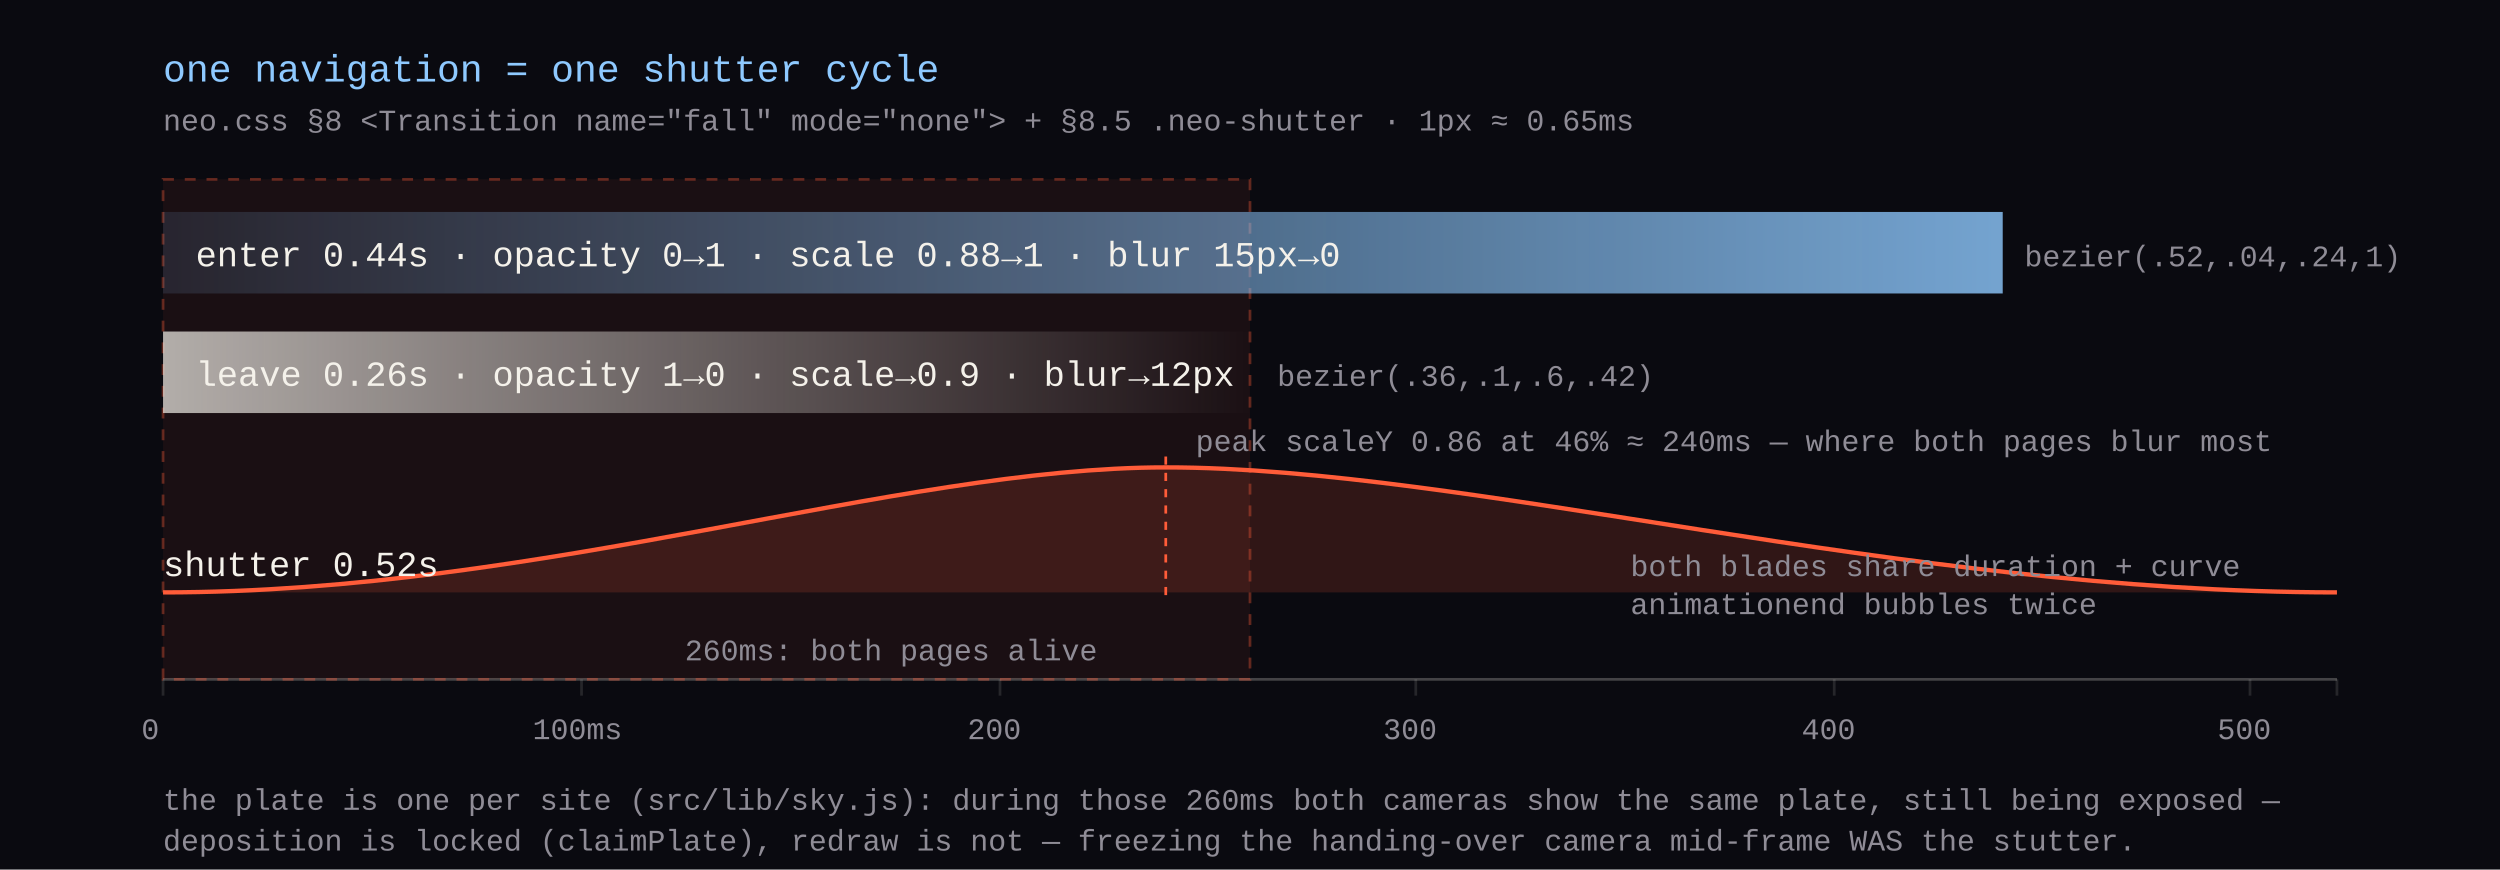
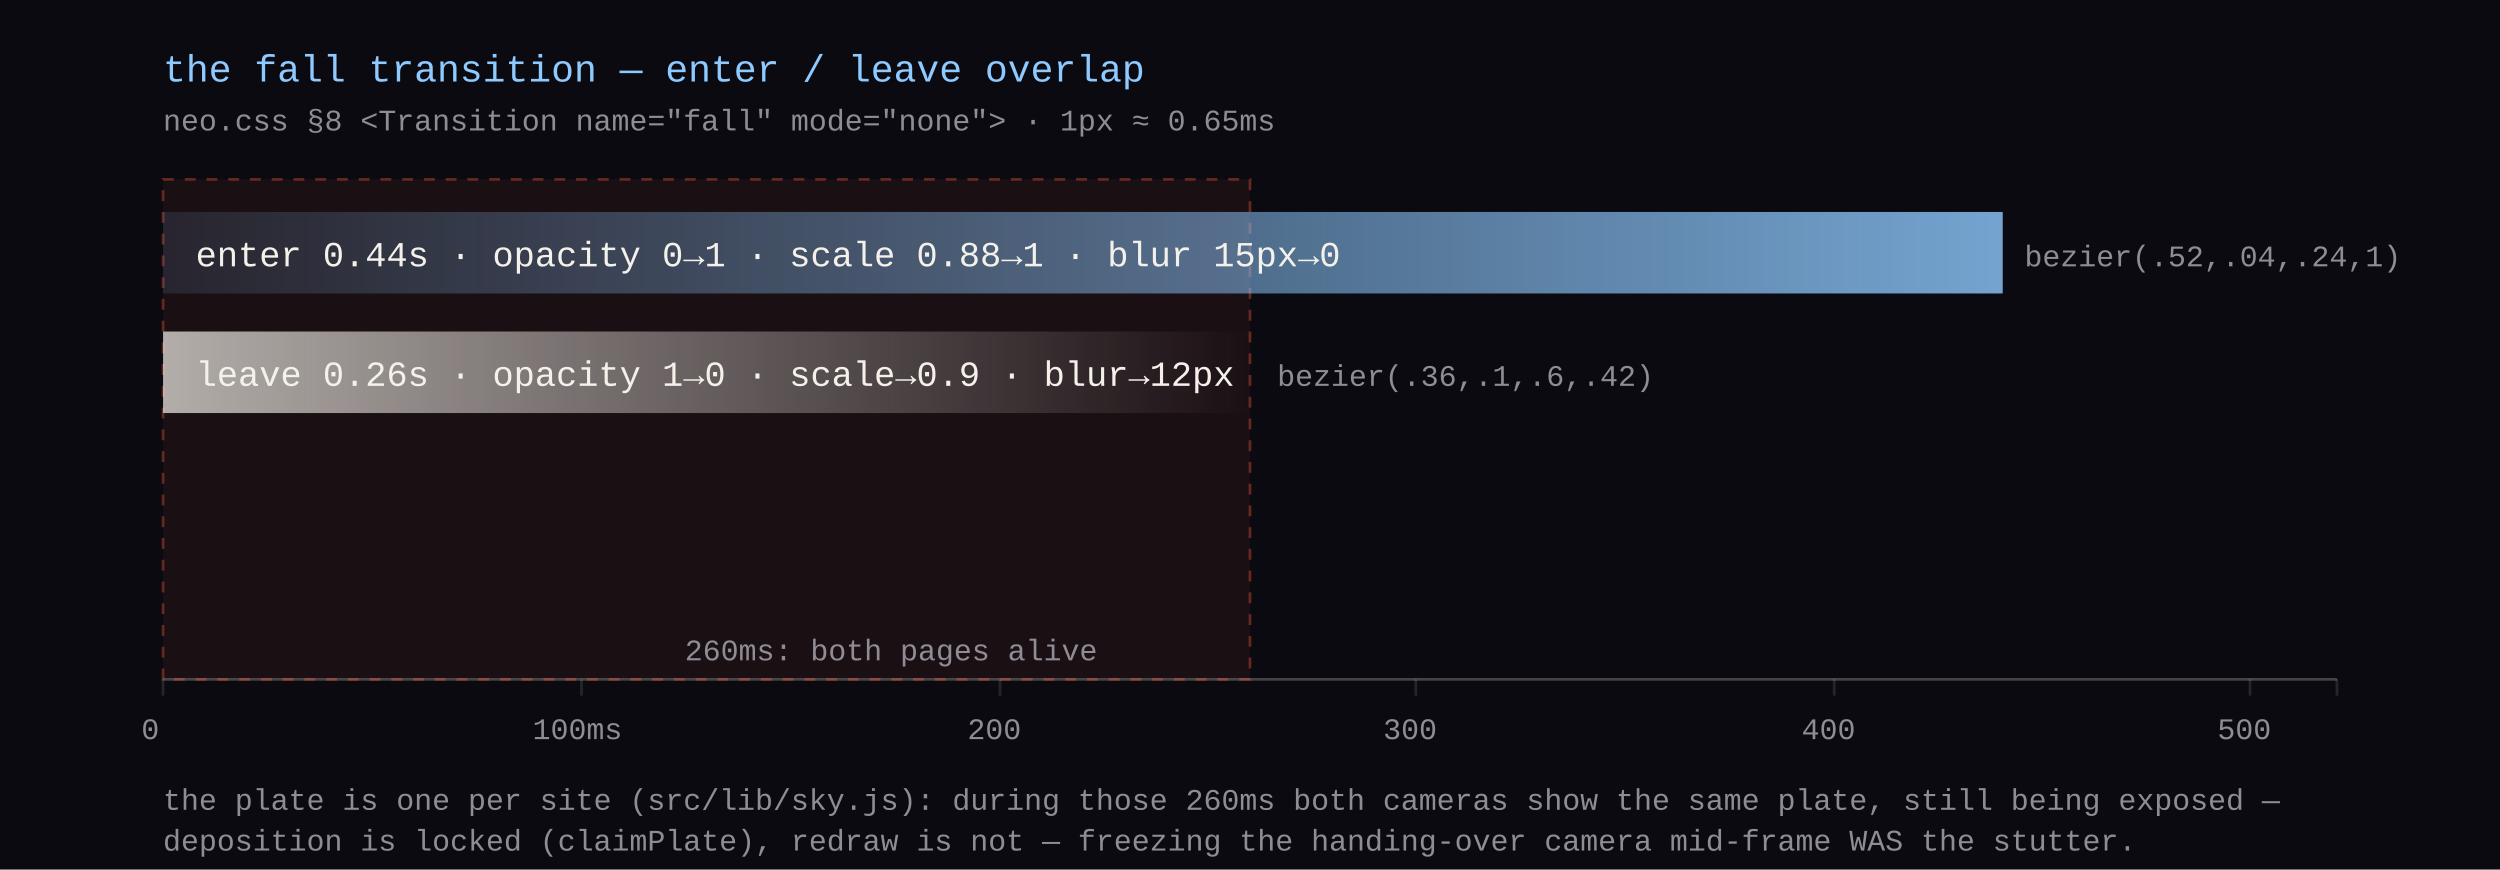
- <svg xmlns="http://www.w3.org/2000/svg" viewBox="0 0 920 320" width="920" height="320" role="img" aria-label="Timing of one navigation: the fall transition's enter and leave overlap by 260ms, both shutter blades run 0.52s with the same duration and curve">
+ <svg xmlns="http://www.w3.org/2000/svg" viewBox="0 0 920 320" width="920" height="320" role="img" aria-label="Timing of the fall transition: the 0.44s enter and the 0.26s leave run in parallel and overlap for 260ms">
  <defs>
    <linearGradient id="in" x1="0" y1="0" x2="1" y2="0">
      <stop offset="0" stop-color="#8ec9ff" stop-opacity=".12" />
      <stop offset="1" stop-color="#8ec9ff" stop-opacity=".8" />
    </linearGradient>
    <linearGradient id="out" x1="0" y1="0" x2="1" y2="0">
      <stop offset="0" stop-color="#f4f1ea" stop-opacity=".7" />
      <stop offset="1" stop-color="#f4f1ea" stop-opacity="0" />
    </linearGradient>
    <style>
      text { font-family: ui-monospace, SFMono-Regular, Consolas, "Liberation Mono", monospace; fill: #f4f1ea; }
      .t { font-size: 13px; }
      .s { font-size: 11px; fill: #8f8c96; }
      .h { font-size: 14px; fill: #8ec9ff; }
      .tick { stroke: #f4f1ea; stroke-opacity: .12; }
    </style>
  </defs>
  <rect width="920" height="320" fill="#0a0a10" />
-   <text class="h" x="60" y="30">one navigation = one shutter cycle</text>
-   <text class="s" x="60" y="48">neo.css §8 &lt;Transition name="fall" mode="none"&gt; + §8.5 .neo-shutter · 1px ≈ 0.65ms</text>
+   <text class="h" x="60" y="30">the fall transition — enter / leave overlap</text>
+   <text class="s" x="60" y="48">neo.css §8 &lt;Transition name="fall" mode="none"&gt; · 1px ≈ 0.65ms</text>
  <path d="M60 250 H860" stroke="#f4f1ea" stroke-opacity=".25" />
  <g class="tick">
    <path d="M60 250 V256 M214 250 V256 M368 250 V256 M521 250 V256 M675 250 V256 M828 250 V256 M860 250 V256" />
  </g>
  <text class="s" x="52" y="272">0</text>
  <text class="s" x="196" y="272">100ms</text>
  <text class="s" x="356" y="272">200</text>
  <text class="s" x="509" y="272">300</text>
  <text class="s" x="663" y="272">400</text>
  <text class="s" x="816" y="272">500</text>
  <rect x="60" y="66" width="400" height="184" fill="#ff5c39" fill-opacity=".07" stroke="#ff5c39" stroke-opacity=".35" stroke-dasharray="4 4" />
  <text class="s" x="252" y="243" fill="#ff5c39">260ms: both pages alive</text>
  <rect x="60" y="78" width="677" height="30" fill="url(#in)" />
  <text class="t" x="72" y="98">enter 0.44s · opacity 0→1 · scale 0.88→1 · blur 15px→0</text>
  <text class="s" x="745" y="98">bezier(.52,.04,.24,1)</text>
  <rect x="60" y="122" width="400" height="30" fill="url(#out)" />
  <text class="t" x="72" y="142">leave 0.26s · opacity 1→0 · scale→0.9 · blur→12px</text>
  <text class="s" x="470" y="142">bezier(.36,.1,.6,.42)</text>
-   <path d="M60 218 C 200 218, 330 172, 429 172 C 540 172, 700 218, 860 218 Z" fill="#ff5c39" fill-opacity=".16" />
-   <path d="M60 218 C 200 218, 330 172, 429 172 C 540 172, 700 218, 860 218" stroke="#ff5c39" stroke-width="1.6" fill="none" />
-   <path d="M429 168 V222" stroke="#ff5c39" stroke-dasharray="3 3" />
-   <text class="t" x="60" y="212" fill="#ff5c39">shutter 0.52s</text>
-   <text class="s" x="440" y="166">peak scaleY 0.86 at 46% ≈ 240ms — where both pages blur most</text>
-   <text class="s" x="600" y="212">both blades share duration + curve</text>
-   <text class="s" x="600" y="226">animationend bubbles twice</text>
  <text class="s" x="60" y="298">the plate is one per site (src/lib/sky.js): during those 260ms both cameras show the same plate, still being exposed —</text>
  <text class="s" x="60" y="313">deposition is locked (claimPlate), redraw is not — freezing the handing-over camera mid-frame WAS the stutter.</text>
</svg>
